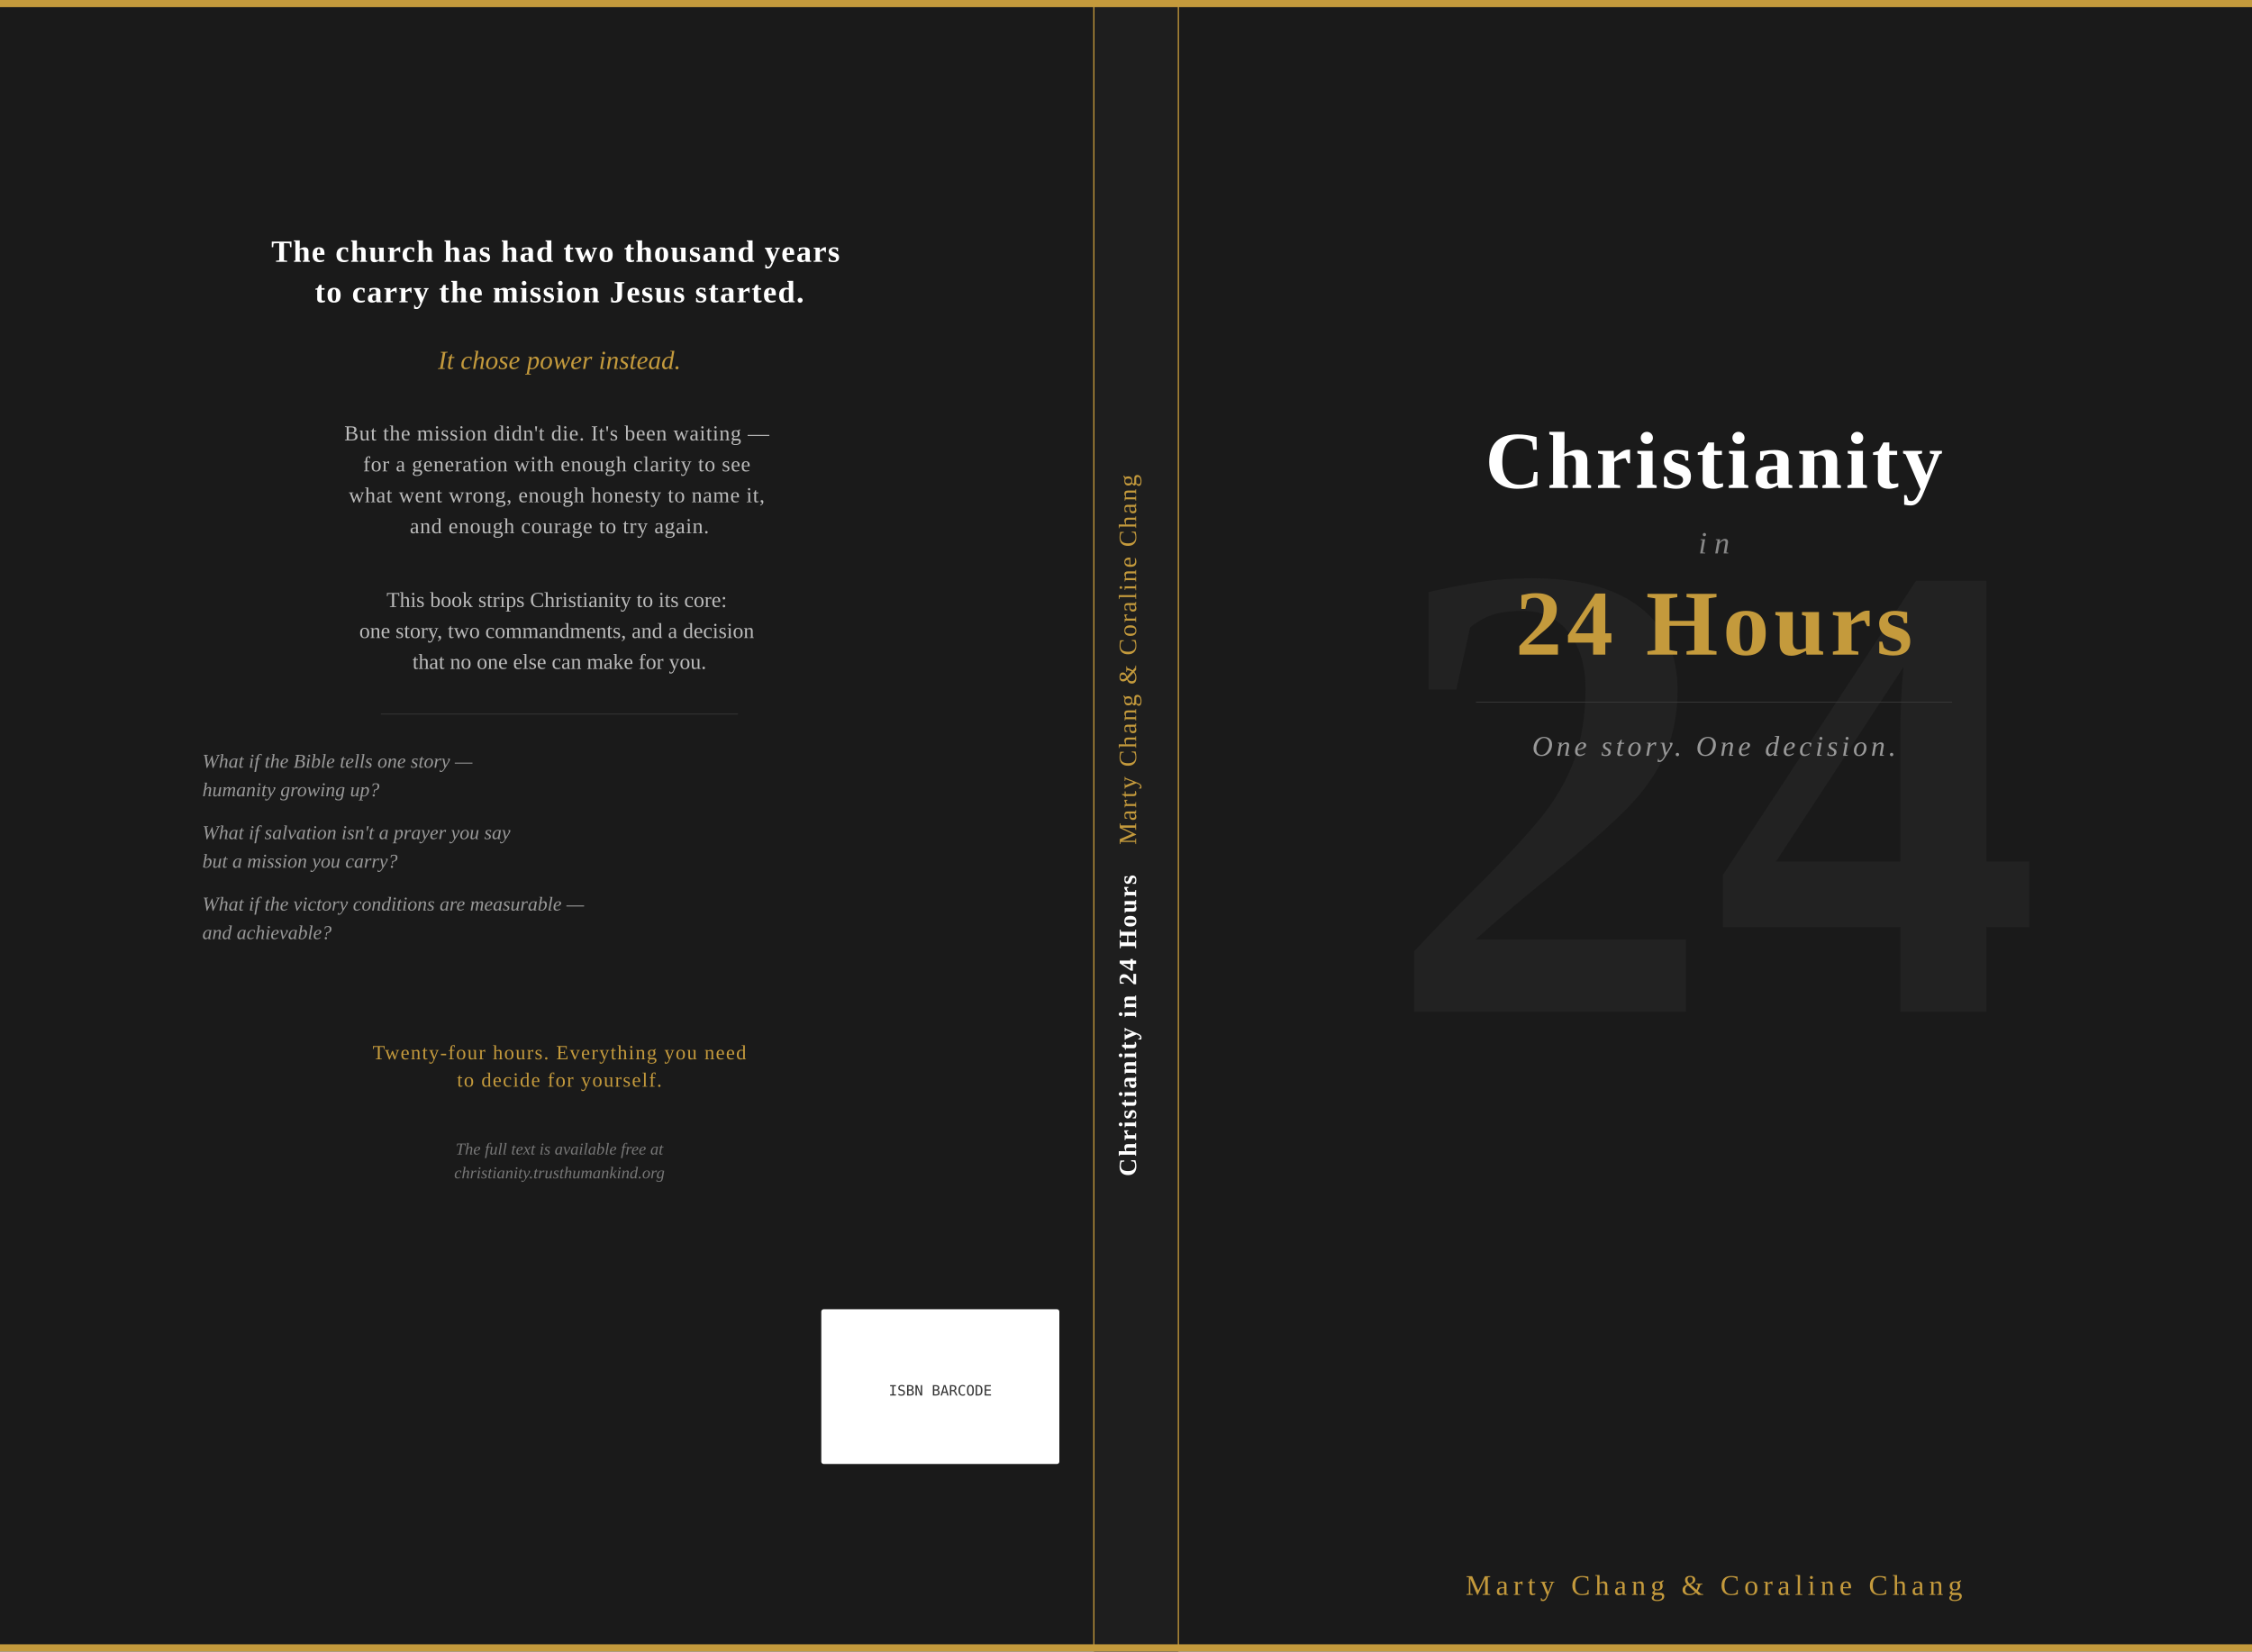
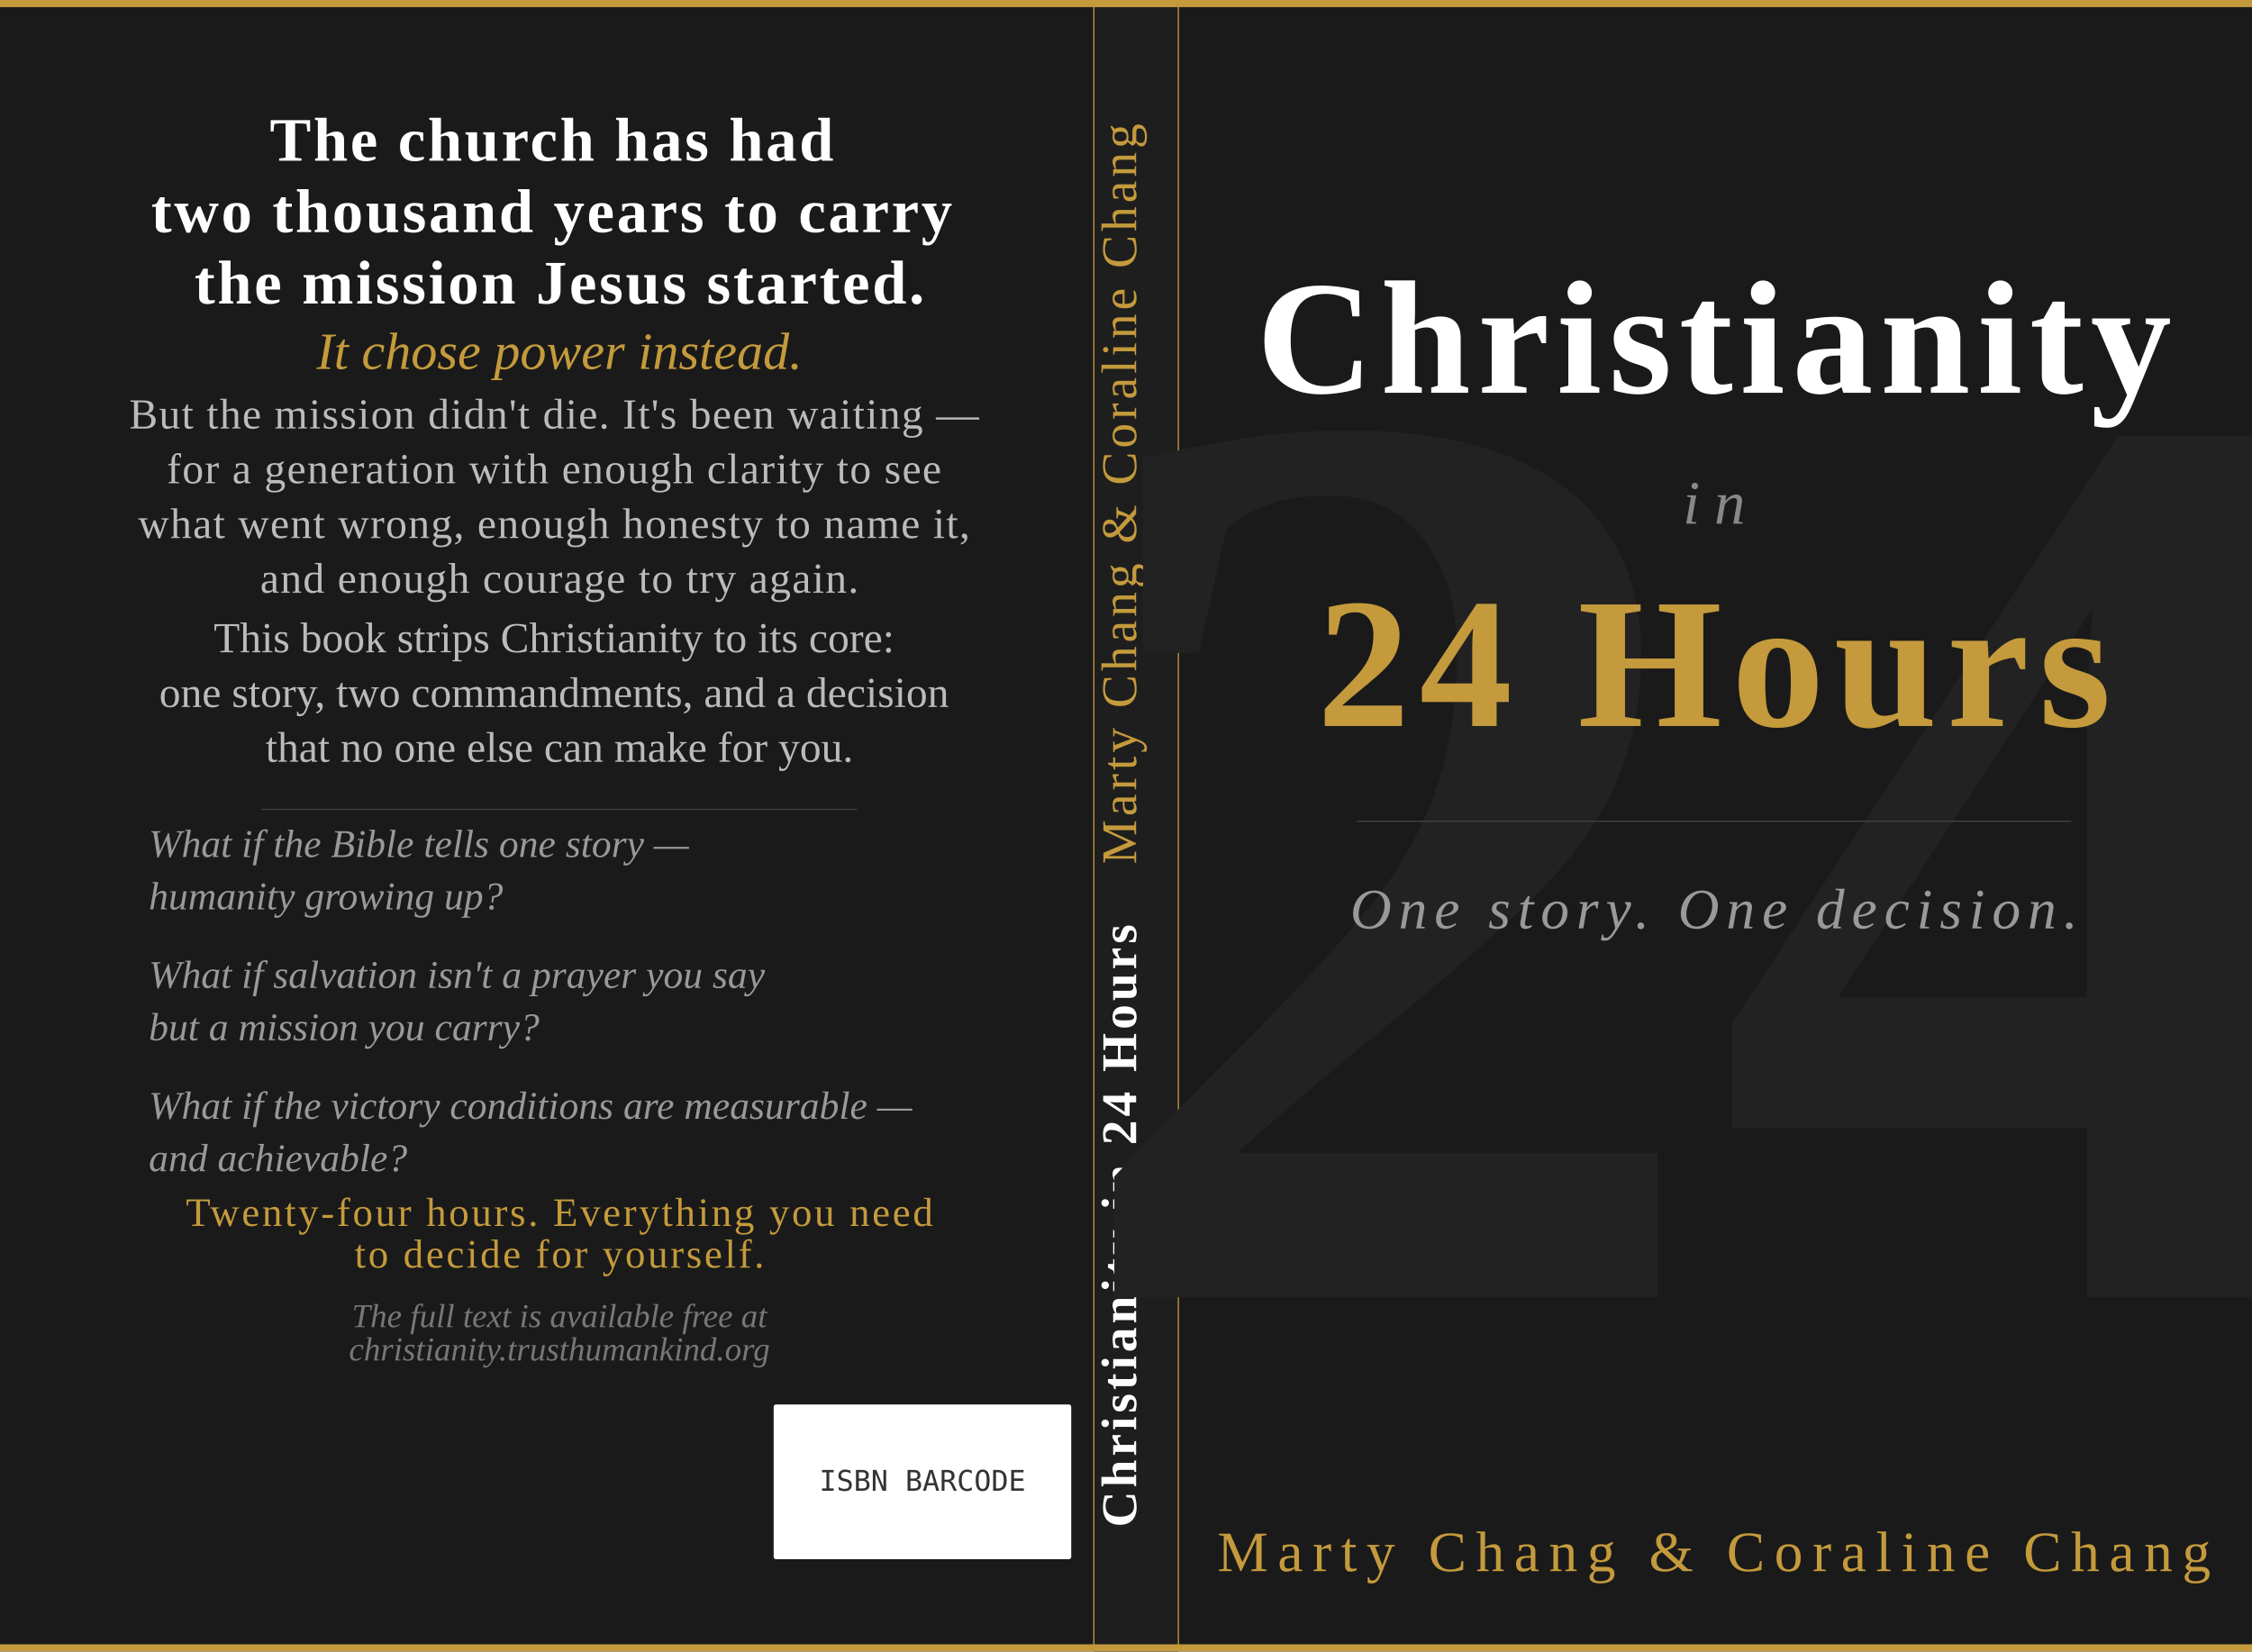
<svg xmlns="http://www.w3.org/2000/svg" viewBox="0 0 3784 2775" width="3784" height="2775">
  <rect width="3784" height="2775" fill="#1a1a1a" />
-   <text x="940" y="440" text-anchor="middle" font-family="Georgia, 'Times New Roman', serif" font-size="52" font-weight="bold" fill="#ffffff" letter-spacing="2">
-     <tspan x="940" dy="0">The church has had two thousand years</tspan>
-     <tspan x="940" dy="68">to carry the mission Jesus started.</tspan>
+   <text x="940" y="270" text-anchor="middle" font-family="Georgia, 'Times New Roman', serif" font-size="104" font-weight="bold" fill="#ffffff" letter-spacing="4">
+     <tspan x="940" dy="0">The church has had</tspan>
+     <tspan x="940" dy="120">two thousand years to carry</tspan>
+     <tspan x="940" dy="120">the mission Jesus started.</tspan>
  </text>
-   <text x="940" y="620" text-anchor="middle" font-family="Georgia, 'Times New Roman', serif" font-size="44" fill="#c49a3c" font-style="italic">It chose power instead.</text>
-   <text x="940" y="740" text-anchor="middle" font-family="Georgia, 'Times New Roman', serif" font-size="36" fill="#bbbbbb" letter-spacing="1">
+   <text x="940" y="620" text-anchor="middle" font-family="Georgia, 'Times New Roman', serif" font-size="88" fill="#c49a3c" font-style="italic">It chose power instead.</text>
+   <text x="940" y="720" text-anchor="middle" font-family="Georgia, 'Times New Roman', serif" font-size="72" fill="#bbbbbb" letter-spacing="2">
    <tspan x="940" dy="0">But the mission didn't die. It's been waiting —</tspan>
-     <tspan x="940" dy="52">for a generation with enough clarity to see</tspan>
-     <tspan x="940" dy="52">what went wrong, enough honesty to name it,</tspan>
-     <tspan x="940" dy="52">and enough courage to try again.</tspan>
+     <tspan x="940" dy="92">for a generation with enough clarity to see</tspan>
+     <tspan x="940" dy="92">what went wrong, enough honesty to name it,</tspan>
+     <tspan x="940" dy="92">and enough courage to try again.</tspan>
  </text>
-   <text x="940" y="1020" text-anchor="middle" font-family="Georgia, 'Times New Roman', serif" font-size="36" fill="#bbbbbb">
+   <text x="940" y="1096" text-anchor="middle" font-family="Georgia, 'Times New Roman', serif" font-size="72" fill="#bbbbbb">
    <tspan x="940" dy="0">This book strips Christianity to its core:</tspan>
-     <tspan x="940" dy="52">one story, two commandments, and a decision</tspan>
-     <tspan x="940" dy="52">that no one else can make for you.</tspan>
+     <tspan x="940" dy="92">one story, two commandments, and a decision</tspan>
+     <tspan x="940" dy="92">that no one else can make for you.</tspan>
  </text>
-   <line x1="640" y1="1200" x2="1240" y2="1200" stroke="#444444" stroke-width="1" />
-   <text font-family="Georgia, 'Times New Roman', serif" font-size="33" fill="#999999" font-style="italic">
-     <tspan x="340" y="1290">What if the Bible tells one story —</tspan>
-     <tspan x="340" dy="48">humanity growing up?</tspan>
-     <tspan x="340" dy="72">What if salvation isn't a prayer you say</tspan>
-     <tspan x="340" dy="48">but a mission you carry?</tspan>
-     <tspan x="340" dy="72">What if the victory conditions are measurable —</tspan>
-     <tspan x="340" dy="48">and achievable?</tspan>
+   <line x1="440" y1="1360" x2="1440" y2="1360" stroke="#444444" stroke-width="2" />
+   <text font-family="Georgia, 'Times New Roman', serif" font-size="66" fill="#999999" font-style="italic">
+     <tspan x="250" y="1440">What if the Bible tells one story —</tspan>
+     <tspan x="250" dy="88">humanity growing up?</tspan>
+     <tspan x="250" dy="132">What if salvation isn't a prayer you say</tspan>
+     <tspan x="250" dy="88">but a mission you carry?</tspan>
+     <tspan x="250" dy="132">What if the victory conditions are measurable —</tspan>
+     <tspan x="250" dy="88">and achievable?</tspan>
  </text>
-   <text x="940" y="1780" text-anchor="middle" font-family="Georgia, 'Times New Roman', serif" font-size="34" fill="#c49a3c" letter-spacing="2">Twenty-four hours. Everything you need</text>
-   <text x="940" y="1826" text-anchor="middle" font-family="Georgia, 'Times New Roman', serif" font-size="34" fill="#c49a3c" letter-spacing="2">to decide for yourself.</text>
-   <text x="940" y="1940" text-anchor="middle" font-family="Georgia, 'Times New Roman', serif" font-size="28" fill="#777777" font-style="italic">The full text is available free at</text>
-   <text x="940" y="1980" text-anchor="middle" font-family="Georgia, 'Times New Roman', serif" font-size="28" fill="#777777" font-style="italic">christianity.trusthumankind.org</text>
-   <rect x="1380" y="2200" width="400" height="260" fill="#ffffff" rx="4" />
-   <text x="1580" y="2345" text-anchor="middle" font-family="monospace" font-size="24" fill="#333333">ISBN BARCODE</text>
+   <text x="940" y="2060" text-anchor="middle" font-family="Georgia, 'Times New Roman', serif" font-size="68" fill="#c49a3c" letter-spacing="4">Twenty-four hours. Everything you need</text>
+   <text x="940" y="2130" text-anchor="middle" font-family="Georgia, 'Times New Roman', serif" font-size="68" fill="#c49a3c" letter-spacing="4">to decide for yourself.</text>
+   <text x="940" y="2230" text-anchor="middle" font-family="Georgia, 'Times New Roman', serif" font-size="56" fill="#777777" font-style="italic">The full text is available free at</text>
+   <text x="940" y="2286" text-anchor="middle" font-family="Georgia, 'Times New Roman', serif" font-size="56" fill="#777777" font-style="italic">christianity.trusthumankind.org</text>
+   <rect x="1300" y="2360" width="500" height="260" fill="#ffffff" rx="4" />
+   <text x="1550" y="2505" text-anchor="middle" font-family="monospace" font-size="48" fill="#333333">ISBN BARCODE</text>
  <rect x="1838" y="0" width="142" height="2775" fill="#1e1e1e" />
  <line x1="1838" y1="0" x2="1838" y2="2775" stroke="#c49a3c" stroke-width="2" />
  <line x1="1980" y1="0" x2="1980" y2="2775" stroke="#c49a3c" stroke-width="2" />
  <g transform="translate(1909, 1387) rotate(-90)">
-     <text x="0" y="0" text-anchor="middle" font-family="Georgia, 'Times New Roman', serif" font-size="42" fill="#ffffff" letter-spacing="3">
+     <text x="0" y="0" text-anchor="middle" font-family="Georgia, 'Times New Roman', serif" font-size="84" fill="#ffffff" letter-spacing="6">
      <tspan font-weight="bold">Christianity in 24 Hours</tspan>
-       <tspan dx="40" fill="#c49a3c">Marty Chang &amp; Coraline Chang</tspan>
+       <tspan dx="80" fill="#c49a3c">Marty Chang &amp; Coraline Chang</tspan>
    </text>
  </g>
-   <text x="2880" y="1700" text-anchor="middle" font-family="Georgia, 'Times New Roman', serif" font-size="1100" font-weight="bold" fill="#222222">24</text>
-   <text x="2880" y="820" text-anchor="middle" font-family="Georgia, 'Times New Roman', serif" font-size="136" font-weight="bold" fill="#ffffff" letter-spacing="6">Christianity</text>
-   <text x="2880" y="930" text-anchor="middle" font-family="Georgia, 'Times New Roman', serif" font-size="52" fill="#888888" letter-spacing="12" font-style="italic">in</text>
-   <text x="2880" y="1100" text-anchor="middle" font-family="Georgia, 'Times New Roman', serif" font-size="156" font-weight="bold" fill="#c49a3c" letter-spacing="8">24 Hours</text>
-   <line x1="2480" y1="1180" x2="3280" y2="1180" stroke="#444444" stroke-width="1" />
-   <text x="2880" y="1270" text-anchor="middle" font-family="Georgia, 'Times New Roman', serif" font-size="48" fill="#999999" letter-spacing="6" font-style="italic">One story. One decision.</text>
-   <text x="2880" y="2680" text-anchor="middle" font-family="Georgia, 'Times New Roman', serif" font-size="48" fill="#c49a3c" letter-spacing="8">Marty Chang &amp; Coraline Chang</text>
+   <text x="2880" y="2180" text-anchor="middle" font-family="Georgia, 'Times New Roman', serif" font-size="2200" font-weight="bold" fill="#222222">24</text>
+   <text x="2880" y="660" text-anchor="middle" font-family="Georgia, 'Times New Roman', serif" font-size="272" font-weight="bold" fill="#ffffff" letter-spacing="12">Christianity</text>
+   <text x="2880" y="880" text-anchor="middle" font-family="Georgia, 'Times New Roman', serif" font-size="104" fill="#888888" letter-spacing="24" font-style="italic">in</text>
+   <text x="2880" y="1220" text-anchor="middle" font-family="Georgia, 'Times New Roman', serif" font-size="312" font-weight="bold" fill="#c49a3c" letter-spacing="16">24 Hours</text>
+   <line x1="2280" y1="1380" x2="3480" y2="1380" stroke="#444444" stroke-width="2" />
+   <text x="2880" y="1560" text-anchor="middle" font-family="Georgia, 'Times New Roman', serif" font-size="96" fill="#999999" letter-spacing="12" font-style="italic">One story. One decision.</text>
+   <text x="2880" y="2640" text-anchor="middle" font-family="Georgia, 'Times New Roman', serif" font-size="96" fill="#c49a3c" letter-spacing="16">Marty Chang &amp; Coraline Chang</text>
  <rect x="0" y="0" width="3784" height="12" fill="#c49a3c" />
  <rect x="0" y="2763" width="3784" height="12" fill="#c49a3c" />
</svg>
